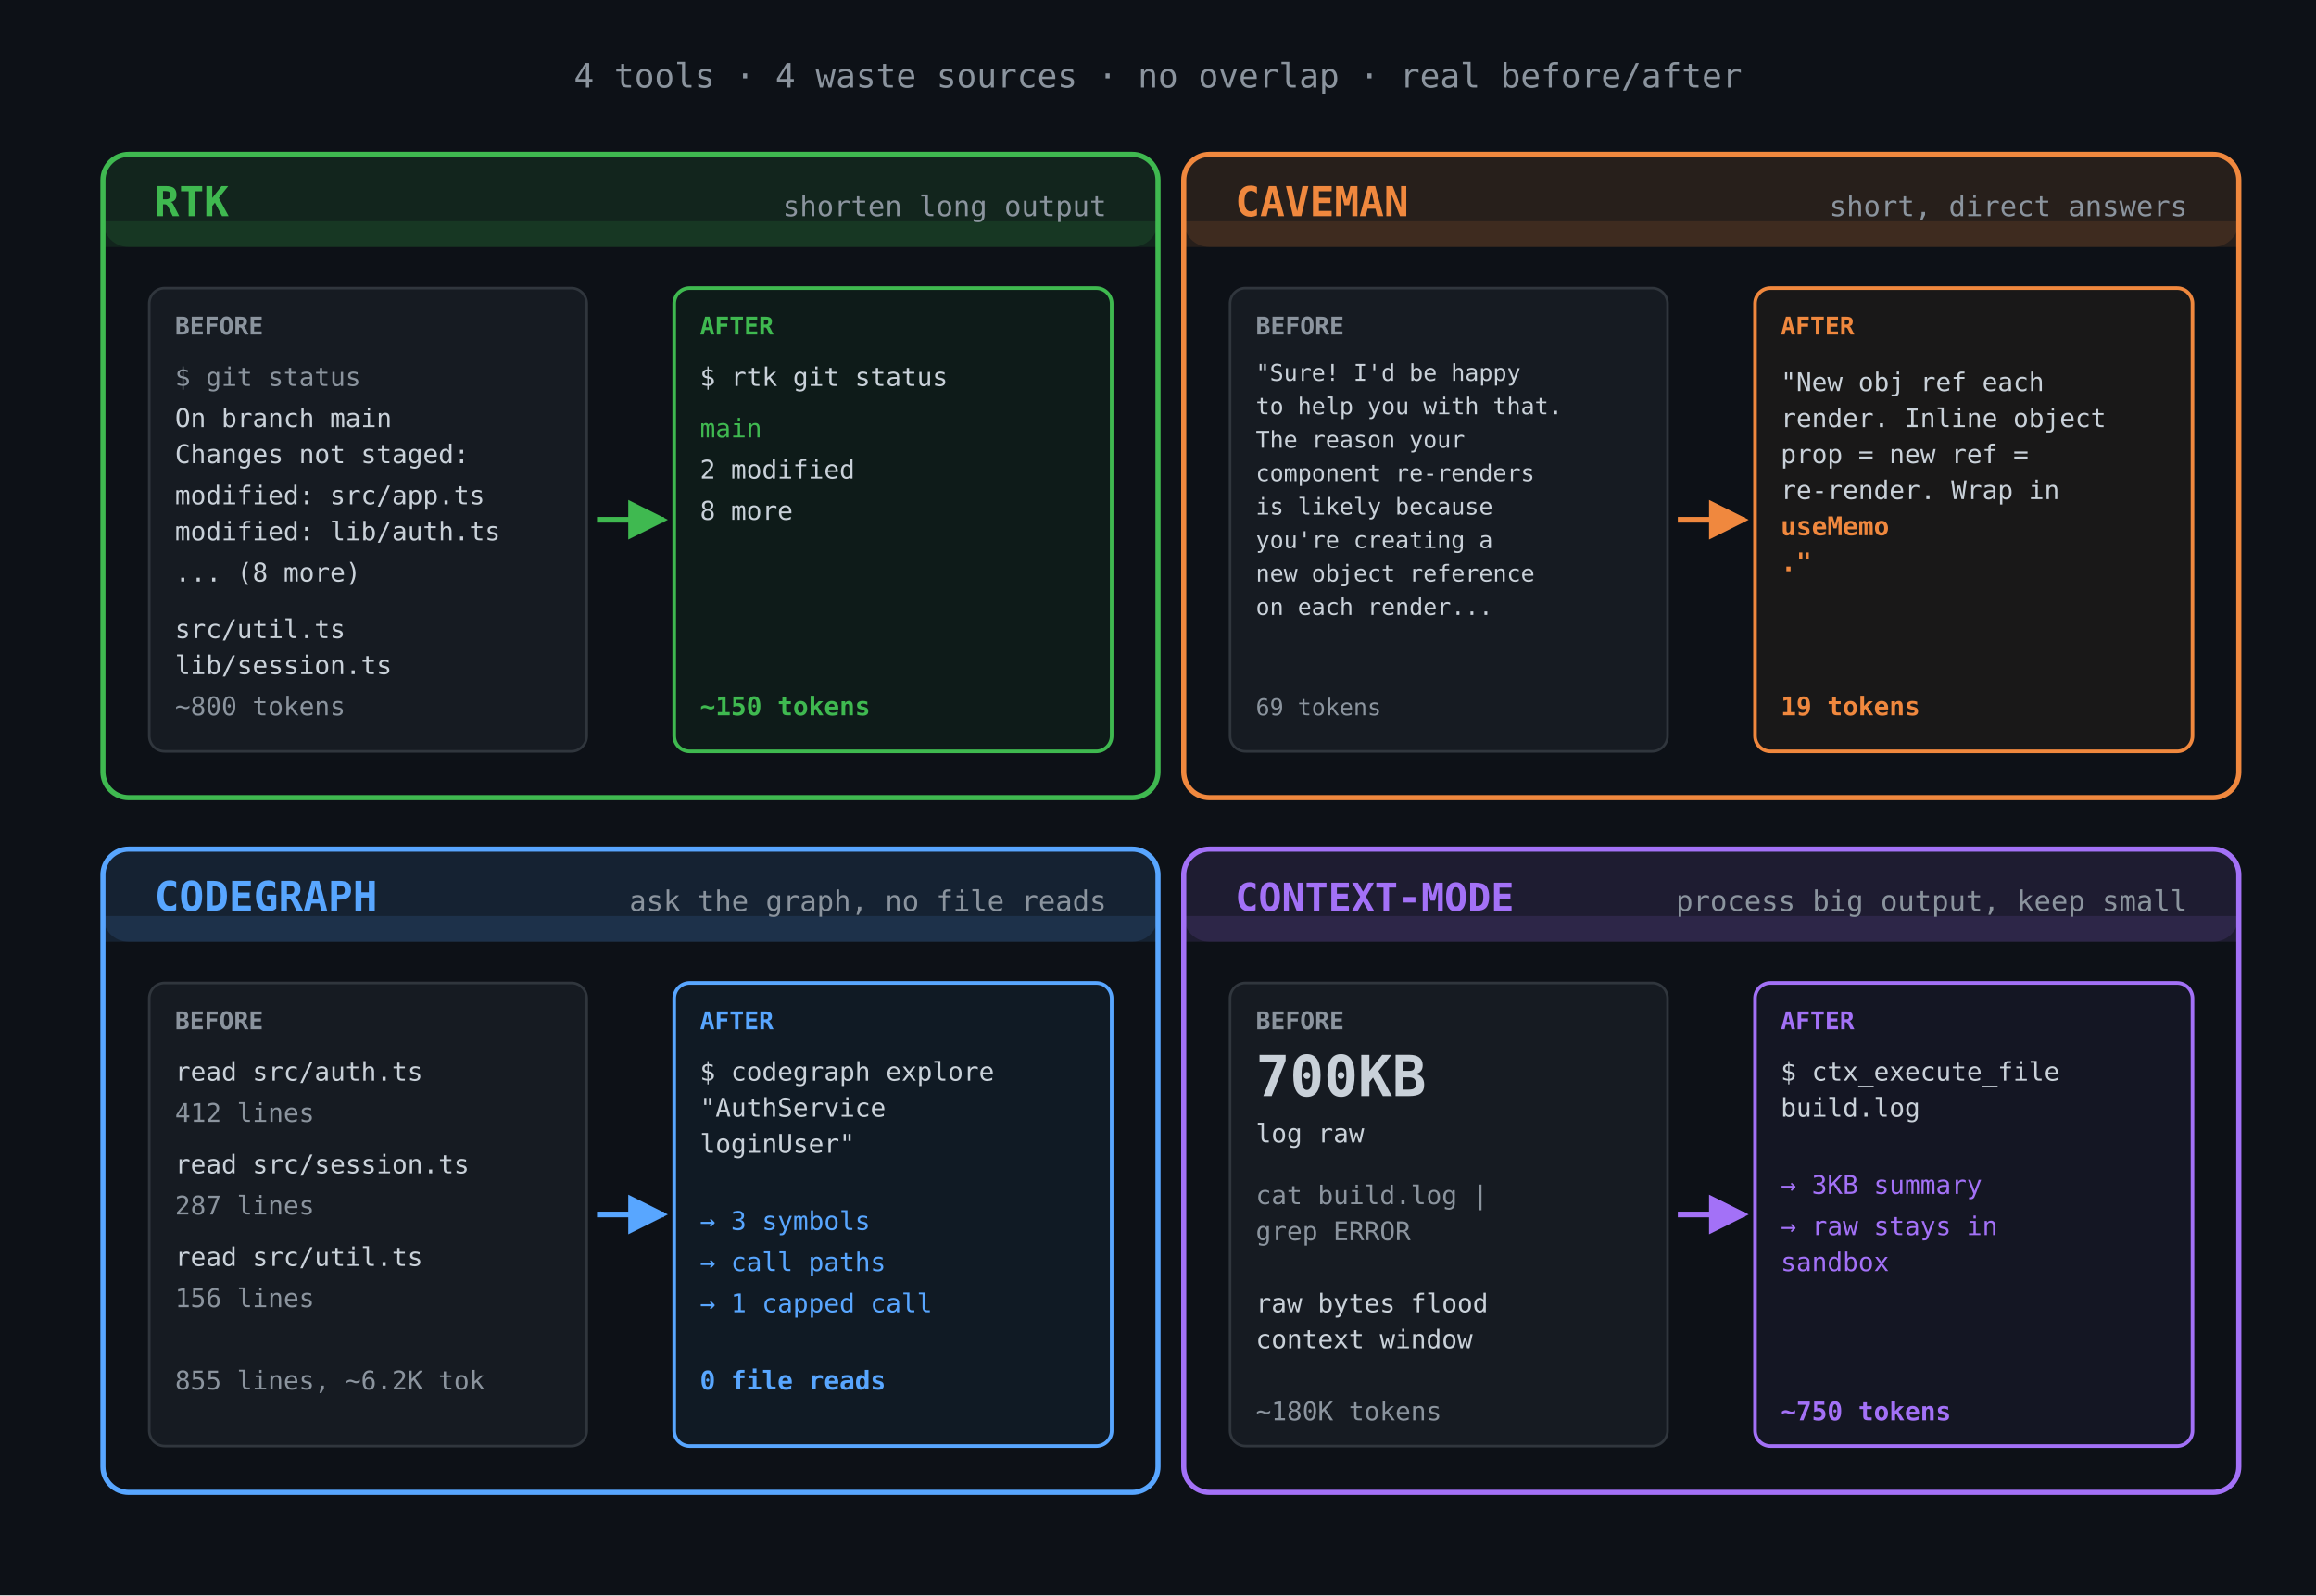
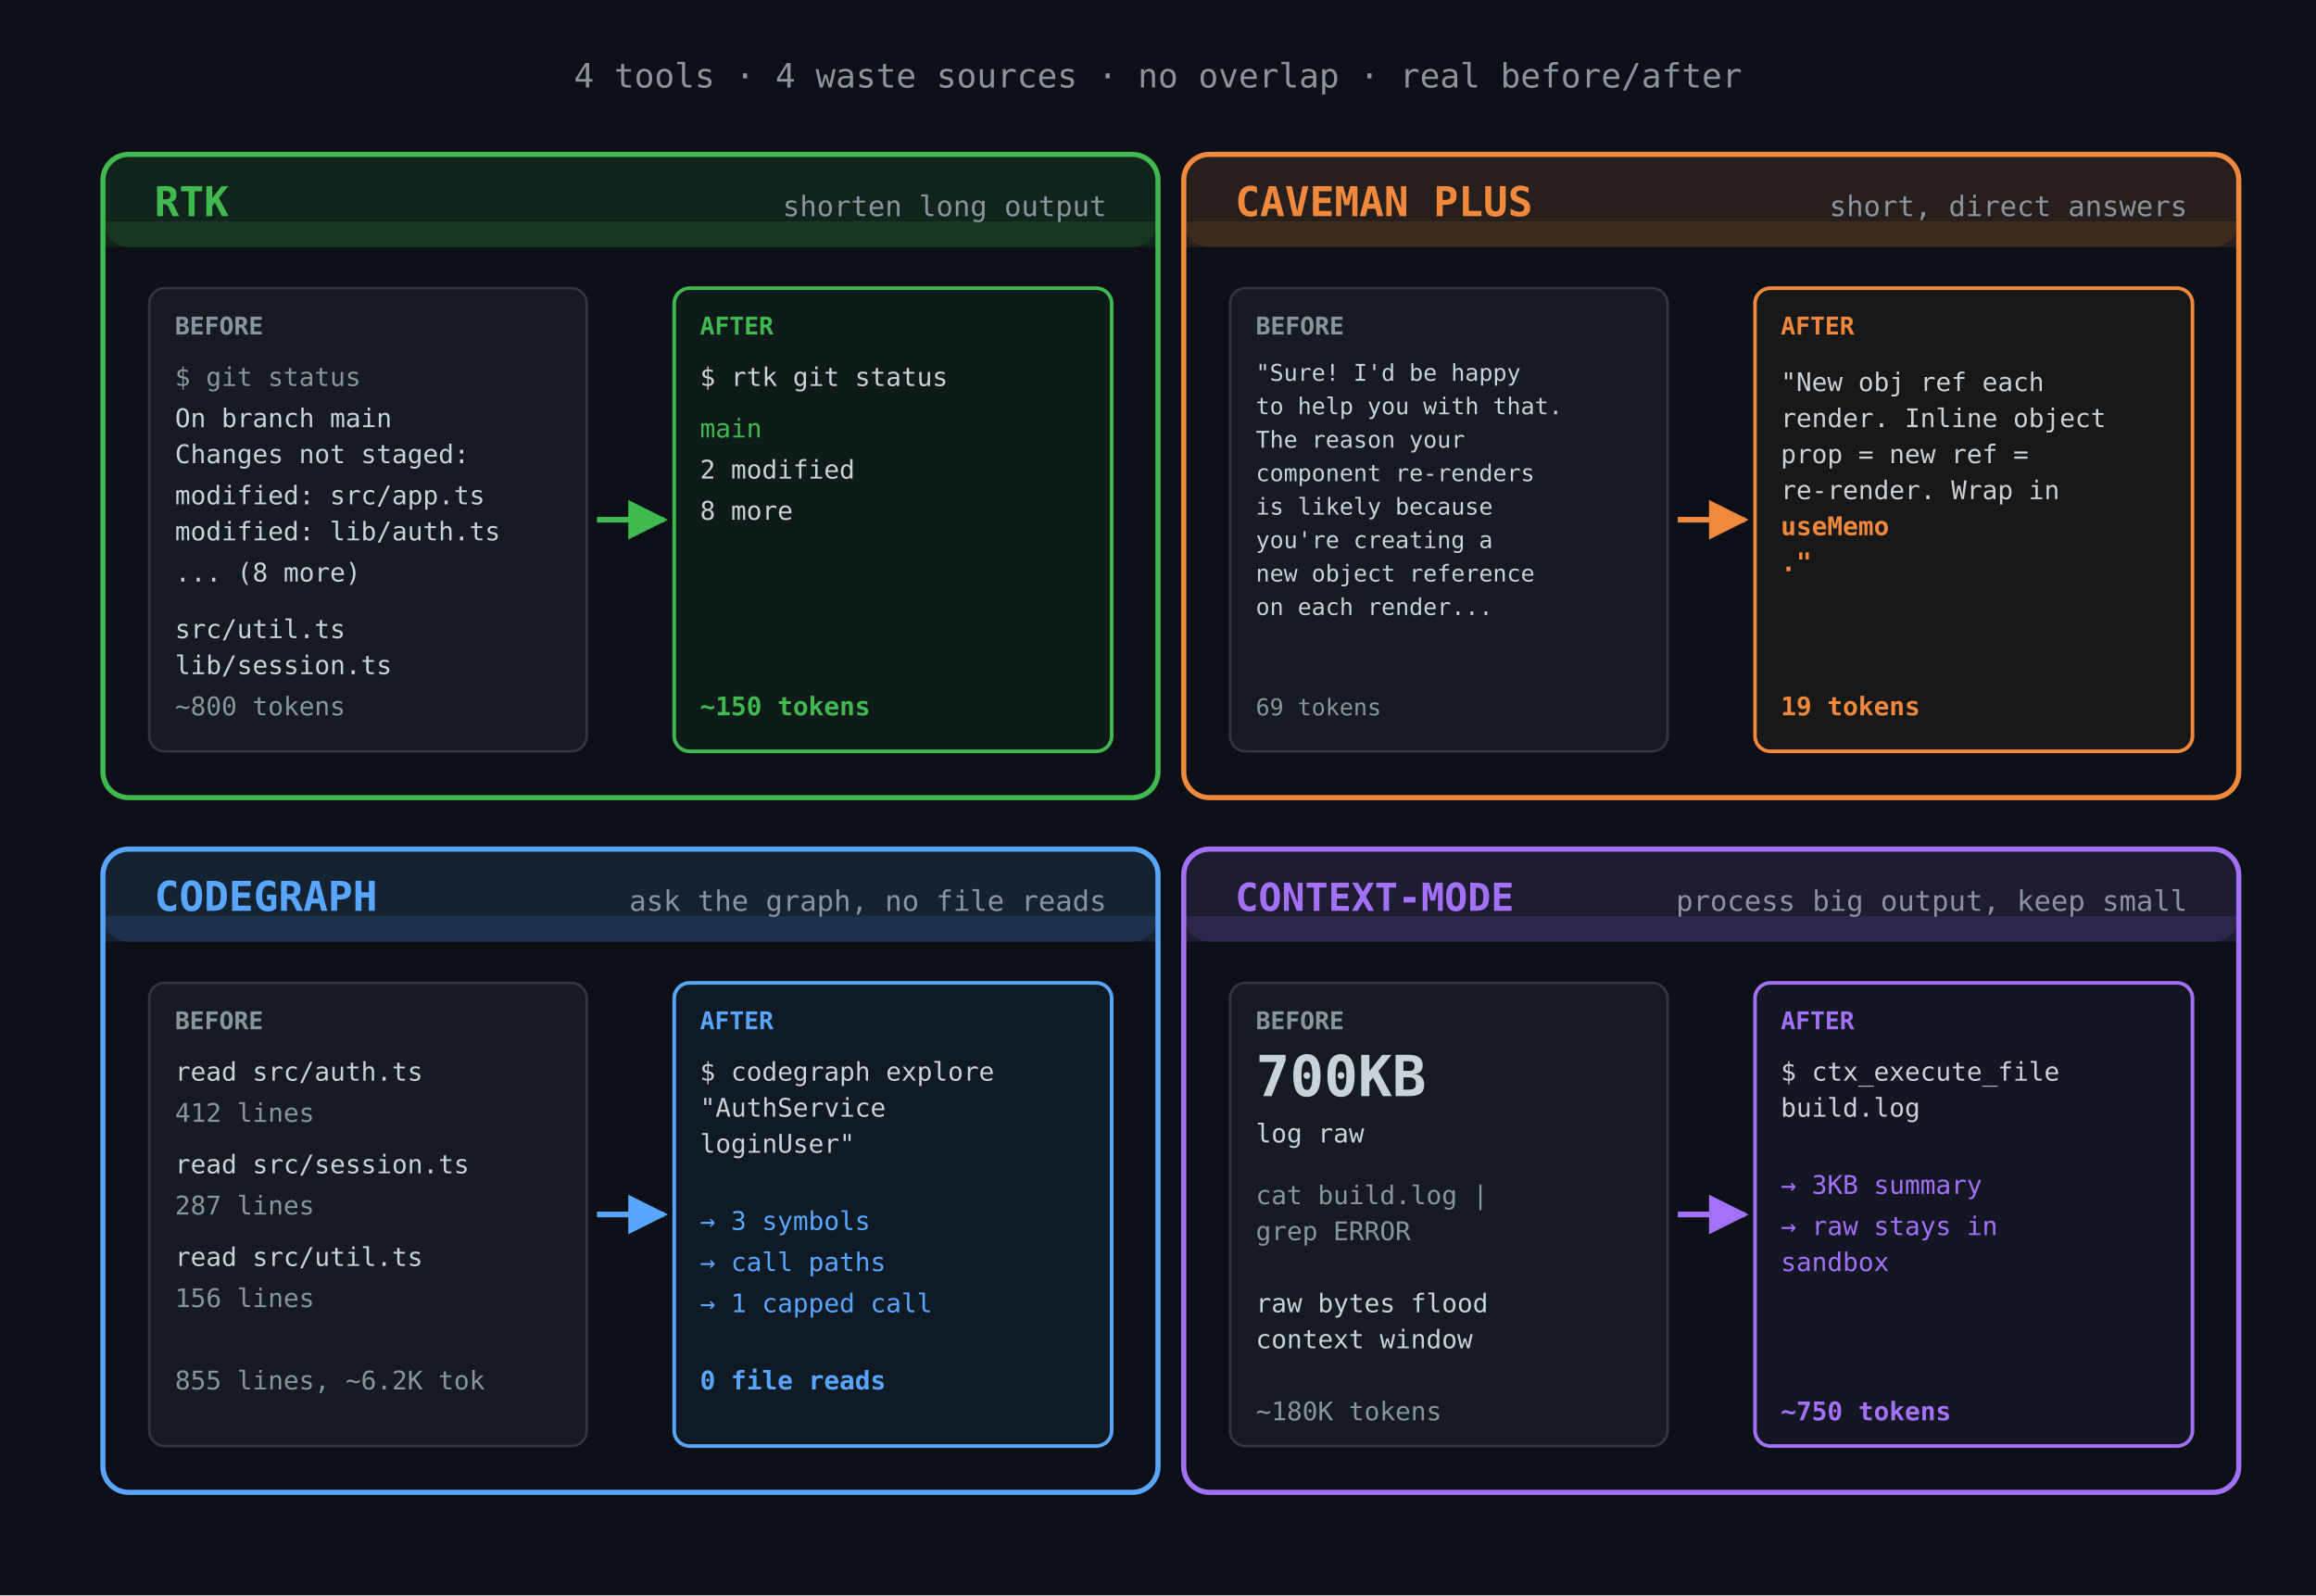
<svg xmlns="http://www.w3.org/2000/svg" viewBox="0 0 900 620" role="img" aria-label="4 tools, each kills a different token waste source">
  <defs>
    <marker id="arrGreen" viewBox="0 0 10 10" refX="9" refY="5" markerWidth="7" markerHeight="7" orient="auto-start-reverse">
      <path d="M0 0 L10 5 L0 10 z" fill="#3fb950" />
    </marker>
    <marker id="arrOrange" viewBox="0 0 10 10" refX="9" refY="5" markerWidth="7" markerHeight="7" orient="auto-start-reverse">
      <path d="M0 0 L10 5 L0 10 z" fill="#f0883e" />
    </marker>
    <marker id="arrBlue" viewBox="0 0 10 10" refX="9" refY="5" markerWidth="7" markerHeight="7" orient="auto-start-reverse">
      <path d="M0 0 L10 5 L0 10 z" fill="#58a6ff" />
    </marker>
    <marker id="arrPurple" viewBox="0 0 10 10" refX="9" refY="5" markerWidth="7" markerHeight="7" orient="auto-start-reverse">
      <path d="M0 0 L10 5 L0 10 z" fill="#a371f7" />
    </marker>
  </defs>
  <rect width="900" height="620" fill="#0d1117" />
  <text x="450" y="34" text-anchor="middle" fill="#8b949e" font-family="ui-monospace, SFMono-Regular, Menlo, Consolas, monospace" font-size="13">
    4 tools · 4 waste sources · no overlap · real before/after
  </text>
  <g>
    <rect x="40" y="60" width="410" height="250" rx="10" ry="10" fill="#0d1117" stroke="#3fb950" stroke-width="2" />
    <rect x="40" y="60" width="410" height="36" rx="10" ry="10" fill="#3fb950" fill-opacity="0.12" />
    <rect x="40" y="86" width="410" height="10" fill="#3fb950" fill-opacity="0.12" />
    <text x="60" y="84" fill="#3fb950" font-family="ui-monospace, monospace" font-size="16" font-weight="700">RTK</text>
    <text x="430" y="84" text-anchor="end" fill="#8b949e" font-family="ui-monospace, monospace" font-size="11">shorten long output</text>
    <rect x="58" y="112" width="170" height="180" rx="6" ry="6" fill="#161b22" stroke="#30363d" stroke-width="1" />
    <text x="68" y="130" fill="#8b949e" font-family="ui-monospace, monospace" font-size="9.5" font-weight="700">BEFORE</text>
    <g font-family="ui-monospace, monospace" font-size="10" fill="#8b949e">
      <text x="68" y="150">$ git status</text>
      <text x="68" y="166" fill="#c9d1d9">On branch main</text>
      <text x="68" y="180" fill="#c9d1d9">Changes not staged:</text>
      <text x="68" y="196" fill="#c9d1d9">  modified: src/app.ts</text>
      <text x="68" y="210" fill="#c9d1d9">  modified: lib/auth.ts</text>
      <text x="68" y="226" fill="#c9d1d9">  ... (8 more)</text>
      <text x="68" y="248" fill="#c9d1d9">  src/util.ts</text>
      <text x="68" y="262" fill="#c9d1d9">  lib/session.ts</text>
      <text x="68" y="278" fill="#8b949e">~800 tokens</text>
    </g>
    <line x1="232" y1="202" x2="258" y2="202" stroke="#3fb950" stroke-width="2.2" marker-end="url(#arrGreen)" />
    <rect x="262" y="112" width="170" height="180" rx="6" ry="6" fill="#0d1117" stroke="#3fb950" stroke-width="1.4" fill-opacity="0.6" />
    <rect x="262" y="112" width="170" height="180" rx="6" ry="6" fill="#3fb950" fill-opacity="0.06" />
    <text x="272" y="130" fill="#3fb950" font-family="ui-monospace, monospace" font-size="9.5" font-weight="700">AFTER</text>
    <g font-family="ui-monospace, monospace" font-size="10" fill="#c9d1d9">
      <text x="272" y="150">$ rtk git status</text>
      <text x="272" y="170" fill="#3fb950">main</text>
      <text x="272" y="186" fill="#c9d1d9">  2 modified</text>
      <text x="272" y="202" fill="#c9d1d9">  8 more</text>
      <text x="272" y="278" fill="#3fb950" font-weight="700">~150 tokens</text>
    </g>
  </g>
  <g>
    <rect x="460" y="60" width="410" height="250" rx="10" ry="10" fill="#0d1117" stroke="#f0883e" stroke-width="2" />
    <rect x="460" y="60" width="410" height="36" rx="10" ry="10" fill="#f0883e" fill-opacity="0.12" />
    <rect x="460" y="86" width="410" height="10" fill="#f0883e" fill-opacity="0.12" />
-     <text x="480" y="84" fill="#f0883e" font-family="ui-monospace, monospace" font-size="16" font-weight="700">CAVEMAN</text>
+     <text x="480" y="84" fill="#f0883e" font-family="ui-monospace, monospace" font-size="16" font-weight="700">CAVEMAN PLUS</text>
    <text x="850" y="84" text-anchor="end" fill="#8b949e" font-family="ui-monospace, monospace" font-size="11">short, direct answers</text>
    <rect x="478" y="112" width="170" height="180" rx="6" ry="6" fill="#161b22" stroke="#30363d" stroke-width="1" />
    <text x="488" y="130" fill="#8b949e" font-family="ui-monospace, monospace" font-size="9.5" font-weight="700">BEFORE</text>
    <g font-family="ui-monospace, monospace" font-size="9" fill="#c9d1d9">
      <text x="488" y="148">"Sure! I'd be happy</text>
      <text x="488" y="161">to help you with that.</text>
      <text x="488" y="174">The reason your</text>
      <text x="488" y="187">component re-renders</text>
      <text x="488" y="200">is likely because</text>
      <text x="488" y="213">you're creating a</text>
      <text x="488" y="226">new object reference</text>
      <text x="488" y="239">on each render...</text>
      <text x="488" y="278" fill="#8b949e">69 tokens</text>
    </g>
    <line x1="652" y1="202" x2="678" y2="202" stroke="#f0883e" stroke-width="2.2" marker-end="url(#arrOrange)" />
    <rect x="682" y="112" width="170" height="180" rx="6" ry="6" fill="#0d1117" stroke="#f0883e" stroke-width="1.4" fill-opacity="0.6" />
    <rect x="682" y="112" width="170" height="180" rx="6" ry="6" fill="#f0883e" fill-opacity="0.06" />
    <text x="692" y="130" fill="#f0883e" font-family="ui-monospace, monospace" font-size="9.5" font-weight="700">AFTER</text>
    <g font-family="ui-monospace, monospace" font-size="10" fill="#c9d1d9">
      <text x="692" y="152">"New obj ref each</text>
      <text x="692" y="166">render. Inline object</text>
      <text x="692" y="180">prop = new ref =</text>
      <text x="692" y="194">re-render. Wrap in</text>
      <text x="692" y="208" fill="#f0883e" font-weight="700">useMemo</text>
      <text x="692" y="222" fill="#f0883e" font-weight="700">."</text>
      <text x="692" y="278" fill="#f0883e" font-weight="700">19 tokens</text>
    </g>
  </g>
  <g>
    <rect x="40" y="330" width="410" height="250" rx="10" ry="10" fill="#0d1117" stroke="#58a6ff" stroke-width="2" />
    <rect x="40" y="330" width="410" height="36" rx="10" ry="10" fill="#58a6ff" fill-opacity="0.12" />
    <rect x="40" y="356" width="410" height="10" fill="#58a6ff" fill-opacity="0.12" />
    <text x="60" y="354" fill="#58a6ff" font-family="ui-monospace, monospace" font-size="16" font-weight="700">CODEGRAPH</text>
    <text x="430" y="354" text-anchor="end" fill="#8b949e" font-family="ui-monospace, monospace" font-size="11">ask the graph, no file reads</text>
    <rect x="58" y="382" width="170" height="180" rx="6" ry="6" fill="#161b22" stroke="#30363d" stroke-width="1" />
    <text x="68" y="400" fill="#8b949e" font-family="ui-monospace, monospace" font-size="9.5" font-weight="700">BEFORE</text>
    <g font-family="ui-monospace, monospace" font-size="10" fill="#c9d1d9">
      <text x="68" y="420">read src/auth.ts</text>
      <text x="68" y="436" fill="#8b949e">  412 lines</text>
      <text x="68" y="456">read src/session.ts</text>
      <text x="68" y="472" fill="#8b949e">  287 lines</text>
      <text x="68" y="492">read src/util.ts</text>
      <text x="68" y="508" fill="#8b949e">  156 lines</text>
      <text x="68" y="540" fill="#8b949e">855 lines, ~6.2K tok</text>
    </g>
    <line x1="232" y1="472" x2="258" y2="472" stroke="#58a6ff" stroke-width="2.2" marker-end="url(#arrBlue)" />
    <rect x="262" y="382" width="170" height="180" rx="6" ry="6" fill="#0d1117" stroke="#58a6ff" stroke-width="1.4" fill-opacity="0.6" />
    <rect x="262" y="382" width="170" height="180" rx="6" ry="6" fill="#58a6ff" fill-opacity="0.06" />
    <text x="272" y="400" fill="#58a6ff" font-family="ui-monospace, monospace" font-size="9.5" font-weight="700">AFTER</text>
    <g font-family="ui-monospace, monospace" font-size="10" fill="#c9d1d9">
      <text x="272" y="420">$ codegraph explore</text>
      <text x="272" y="434" fill="#c9d1d9">  "AuthService</text>
      <text x="272" y="448" fill="#c9d1d9">  loginUser"</text>
      <text x="272" y="478" fill="#58a6ff">→ 3 symbols</text>
      <text x="272" y="494" fill="#58a6ff">→ call paths</text>
      <text x="272" y="510" fill="#58a6ff">→ 1 capped call</text>
      <text x="272" y="540" fill="#58a6ff" font-weight="700">0 file reads</text>
    </g>
  </g>
  <g>
    <rect x="460" y="330" width="410" height="250" rx="10" ry="10" fill="#0d1117" stroke="#a371f7" stroke-width="2" />
    <rect x="460" y="330" width="410" height="36" rx="10" ry="10" fill="#a371f7" fill-opacity="0.12" />
    <rect x="460" y="356" width="410" height="10" fill="#a371f7" fill-opacity="0.12" />
    <text x="480" y="354" fill="#a371f7" font-family="ui-monospace, monospace" font-size="15" font-weight="700">CONTEXT-MODE</text>
    <text x="850" y="354" text-anchor="end" fill="#8b949e" font-family="ui-monospace, monospace" font-size="11">process big output, keep small</text>
    <rect x="478" y="382" width="170" height="180" rx="6" ry="6" fill="#161b22" stroke="#30363d" stroke-width="1" />
    <text x="488" y="400" fill="#8b949e" font-family="ui-monospace, monospace" font-size="9.5" font-weight="700">BEFORE</text>
    <g font-family="ui-monospace, monospace" font-size="10" fill="#c9d1d9">
      <text x="488" y="426" font-size="22" font-weight="700">700KB</text>
      <text x="488" y="444">log raw</text>
      <text x="488" y="468" fill="#8b949e">cat build.log |</text>
      <text x="488" y="482" fill="#8b949e">grep ERROR</text>
      <text x="488" y="510" fill="#c9d1d9">raw bytes flood</text>
      <text x="488" y="524" fill="#c9d1d9">context window</text>
      <text x="488" y="552" fill="#8b949e">~180K tokens</text>
    </g>
    <line x1="652" y1="472" x2="678" y2="472" stroke="#a371f7" stroke-width="2.2" marker-end="url(#arrPurple)" />
    <rect x="682" y="382" width="170" height="180" rx="6" ry="6" fill="#0d1117" stroke="#a371f7" stroke-width="1.4" fill-opacity="0.6" />
    <rect x="682" y="382" width="170" height="180" rx="6" ry="6" fill="#a371f7" fill-opacity="0.06" />
    <text x="692" y="400" fill="#a371f7" font-family="ui-monospace, monospace" font-size="9.5" font-weight="700">AFTER</text>
    <g font-family="ui-monospace, monospace" font-size="10" fill="#c9d1d9">
      <text x="692" y="420">$ ctx_execute_file</text>
      <text x="692" y="434" fill="#c9d1d9">  build.log</text>
      <text x="692" y="464" fill="#a371f7">→ 3KB summary</text>
      <text x="692" y="480" fill="#a371f7">→ raw stays in</text>
      <text x="692" y="494" fill="#a371f7">  sandbox</text>
      <text x="692" y="552" fill="#a371f7" font-weight="700">~750 tokens</text>
    </g>
  </g>
</svg>
